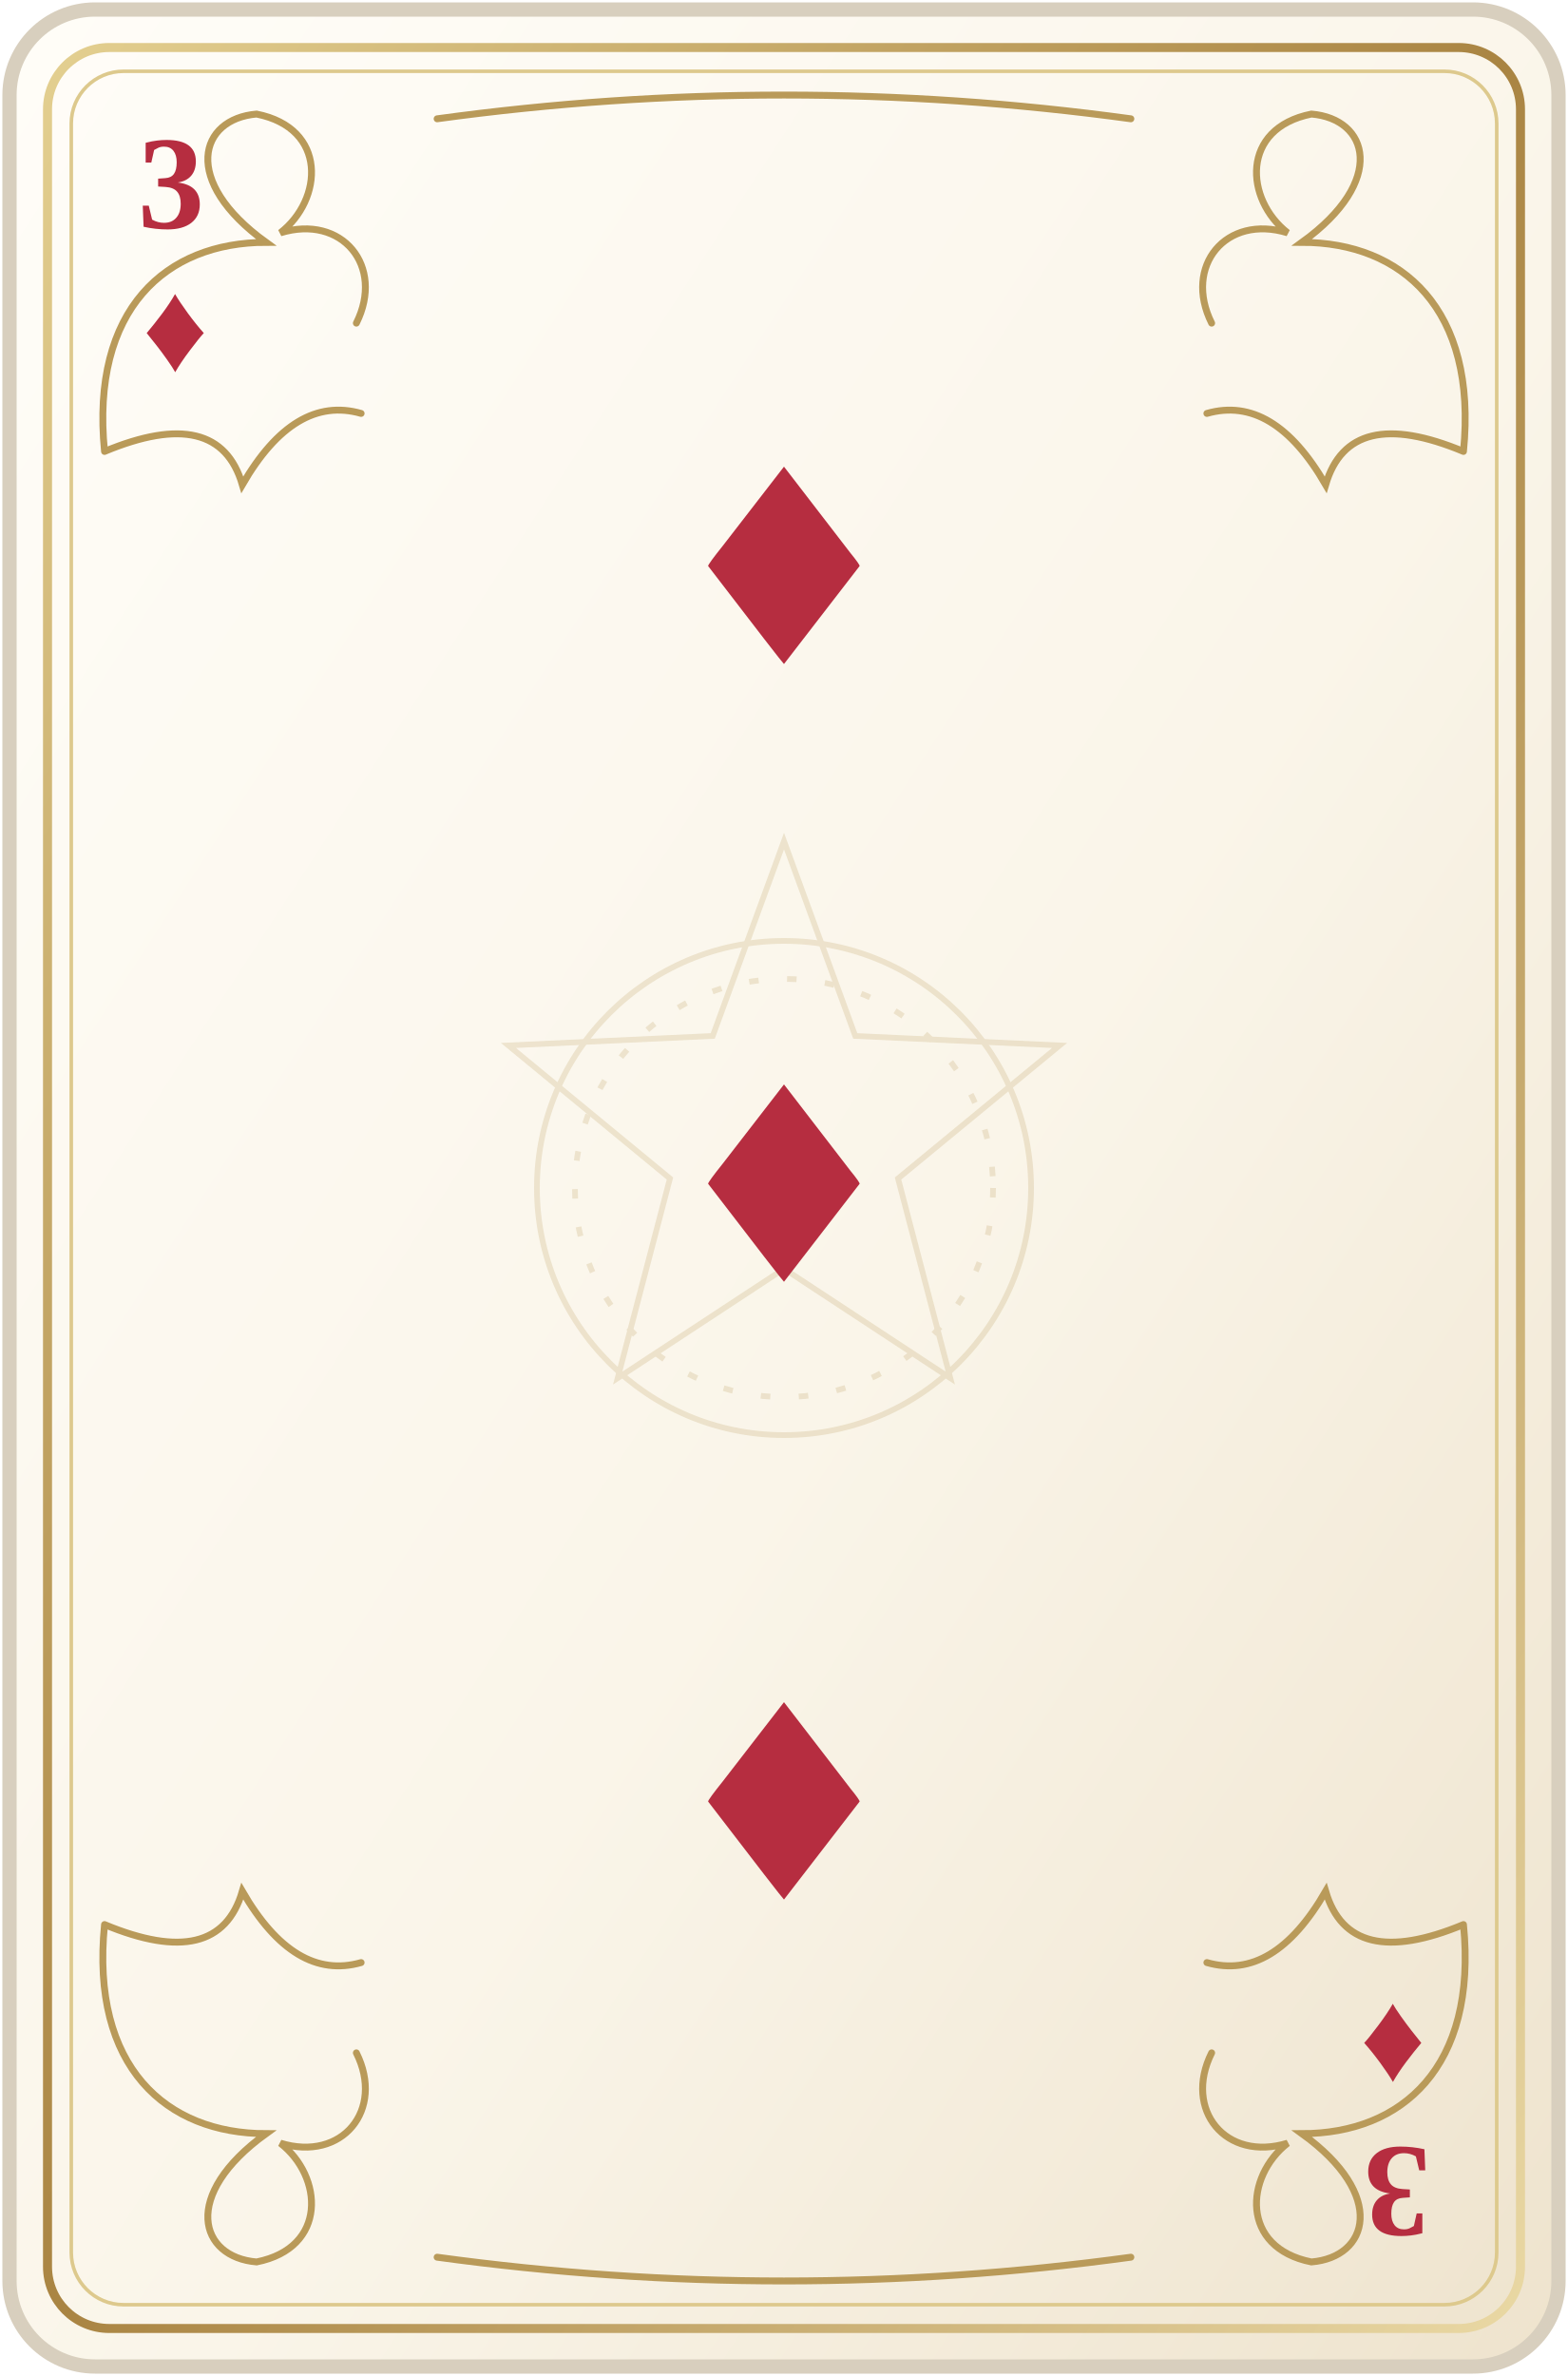
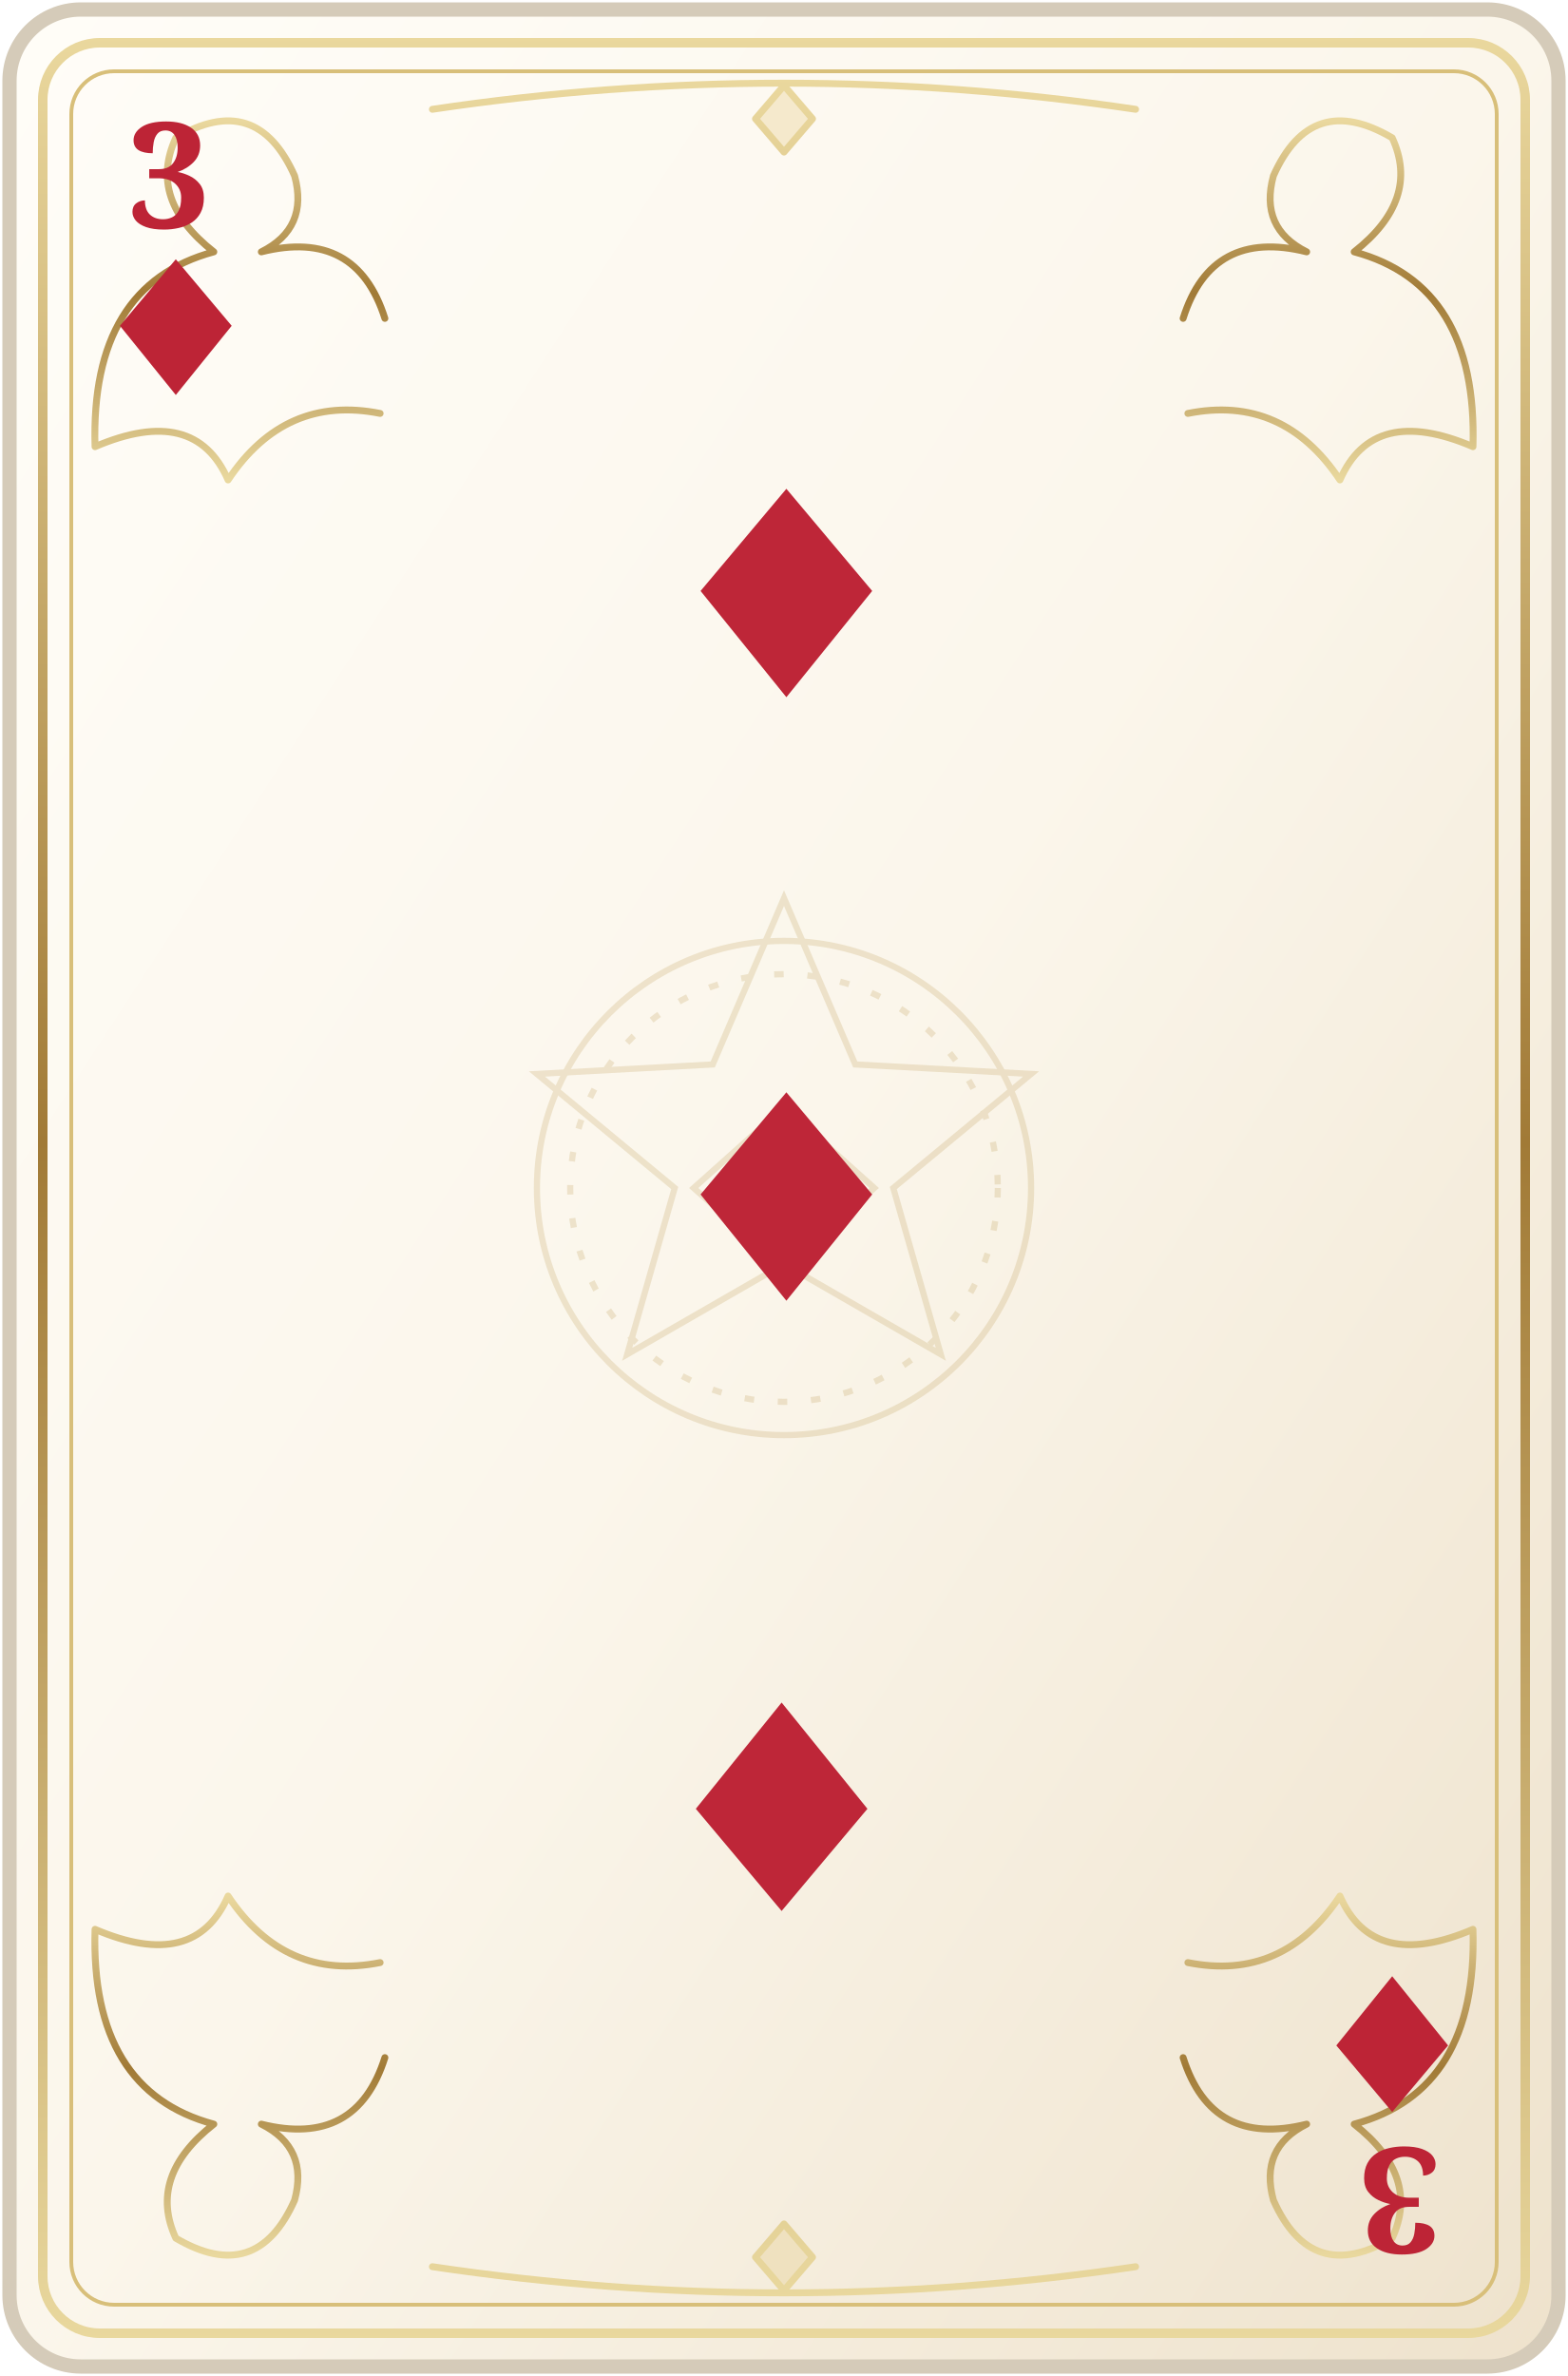
<svg xmlns="http://www.w3.org/2000/svg" width="330" height="500" viewBox="0 0 330 500">
  <defs>
    <linearGradient id="paper" x1="0" y1="0" x2="1" y2="1">
      <stop stop-color="#fffdf8" />
-       <stop offset=".56" stop-color="#faf5e9" />
-       <stop offset="1" stop-color="#eee3cd" />
+       <stop offset=".50" stop-color="#fbf6eb" />
+       <stop offset="1" stop-color="#eee2cc" />
    </linearGradient>
-     <linearGradient id="gold" x1="0" y1="0" x2="1" y2="1">
-       <stop stop-color="#e4d091" />
-       <stop offset=".5" stop-color="#a98442" />
-       <stop offset="1" stop-color="#ead9a5" />
+     <linearGradient id="goldLine" x1="0" y1="0" x2="0" y2="1">
+       <stop stop-color="#ead89e" />
+       <stop offset=".48" stop-color="#a17a36" />
+       <stop offset="1" stop-color="#e9d89e" />
    </linearGradient>
-     <linearGradient id="robeFill" x1="0" y1="0" x2="1" y2="1">
-       <stop stop-color="#dc855b" />
-       <stop offset=".48" stop-color="#b34736" />
-       <stop offset="1" stop-color="#15222e" />
+     <linearGradient id="costume" x1="0" y1="0" x2="1" y2="1">
+       <stop stop-color="#df8256" />
+       <stop offset=".45" stop-color="#b33a31" />
+       <stop offset="1" stop-color="#17232b" />
    </linearGradient>
  </defs>
-   <rect x="2" y="2" width="326" height="496" rx="18" fill="url(#paper)" stroke="#d8cfbe" stroke-width="3" />
-   <rect x="10" y="10" width="310" height="480" rx="13" fill="none" stroke="url(#gold)" stroke-width="1.9" />
-   <rect x="15" y="15" width="300" height="470" rx="11" fill="none" stroke="#ddc98d" stroke-width=".75" />
-   <g fill="none" stroke="#b99a59" stroke-width="1.45" stroke-linecap="round">
-     <path d="M22 95 C19 65 35 51 56 51 C38 38 42 25 54 24 C69 27 68 42 59 49 C72 45 81 56 75 68 M22 95 Q46 85 51 102 Q62 83 76 87" />
-     <path d="M308 95 C311 65 295 51 274 51 C292 38 288 25 276 24 C261 27 262 42 271 49 C258 45 249 56 255 68 M308 95 Q284 85 279 102 Q268 83 254 87" />
-     <path d="M22 405 C19 435 35 449 56 449 C38 462 42 475 54 476 C69 473 68 458 59 451 C72 455 81 444 75 432 M22 405 Q46 415 51 398 Q62 417 76 413" />
-     <path d="M308 405 C311 435 295 449 274 449 C292 462 288 475 276 476 C261 473 262 458 271 451 C258 455 249 444 255 432 M308 405 Q284 415 279 398 Q268 417 254 413" />
-     <path d="M92 25 Q165 15 238 25 M92 475 Q165 485 238 475" />
+   <rect x="2" y="2" width="326" height="496" rx="15" fill="url(#paper)" stroke="#d5cbb9" stroke-width="3" />
+   <rect x="9" y="9" width="312" height="482" rx="12" fill="none" stroke="url(#goldLine)" stroke-width="2" />
+   <rect x="15" y="15" width="300" height="470" rx="9" fill="none" stroke="#d8bf7a" stroke-width=".8" />
+   <g fill="none" stroke="url(#goldLine)" stroke-width="1.45" stroke-linecap="round" stroke-linejoin="round">
+     <path d="M20 94 Q19 60 45 53 Q31 42 37 29 Q54 19 62 37 Q65 48 55 53 Q75 48 81 67 M20 94 Q41 85 48 101 Q60 83 80 87" />
+     <path d="M310 94 Q311 60 285 53 Q299 42 293 29 Q276 19 268 37 Q265 48 275 53 Q255 48 249 67 M310 94 Q289 85 282 101 Q270 83 250 87" />
+     <path d="M20 406 Q19 440 45 447 Q31 458 37 471 Q54 481 62 463 Q65 452 55 447 Q75 452 81 433 M20 406 Q41 415 48 399 Q60 417 80 413" />
+     <path d="M310 406 Q311 440 285 447 Q299 458 293 471 Q276 481 268 463 Q265 452 275 447 Q255 452 249 433 M310 406 Q289 415 282 399 Q270 417 250 413" />
+     <path d="M91 23 Q165 12 239 23 M91 477 Q165 488 239 477" />
+     <path d="M165 18 l6 7 -6 7 -6 -7z M165 468 l6 7 -6 7 -6 -7z" fill="#e4cc87" fill-opacity=".35" />
  </g>
-   <g font-family="Georgia,'Times New Roman',serif" font-weight="700" fill="#b62d40">
-     <text x="29" y="48" font-size="28">3</text>
-     <text x="30" y="78" font-size="27">♦</text>
-     <g transform="translate(330 500) rotate(180)">
-       <text x="29" y="48" font-size="28">3</text>
-       <text x="30" y="78" font-size="27">♦</text>
+   <g font-family="Georgia,serif" font-weight="700" fill="#bd2436">
+     <text x="27" y="48" font-size="31">3</text>
+     <g transform="translate(23 54) scale(.28)" fill="#bd2436">
+       <path d="M50 2 L92 52 L50 104 L8 52 Z" />
    </g>
  </g>
-   <g fill="none" stroke="#b99a59" stroke-width="1.2" opacity=".22">
+   <g transform="translate(330 500) rotate(180)" font-family="Georgia,serif" font-weight="700" fill="#bd2436">
+     <text x="27" y="48" font-size="31">3</text>
+     <g transform="translate(23 55) scale(.28)" fill="#bd2436">
+       <path d="M50 2 L92 52 L50 104 L8 52 Z" />
+     </g>
+   </g>
+   <g fill="none" stroke="#b9974c" stroke-width="1.3" opacity=".22">
    <circle cx="165" cy="250" r="52" />
-     <circle cx="165" cy="250" r="44" stroke-dasharray="2 6" />
-     <path d="M165 177 L180 218 L223 220 L189 248 L200 290 L165 267 L130 290 L141 248 L107 220 L150 218 Z" />
+     <circle cx="165" cy="250" r="45" stroke-dasharray="2 5" />
+     <path d="M165 189 L180 224 L217 226 L188 250 L198 285 L165 266 L132 285 L142 250 L113 226 L150 224 Z" />
+     <path d="M146 250 l19 -17 19 17 -19 17z" />
  </g>
-   <text x="165" y="120" text-anchor="middle" dominant-baseline="central" font-family="Georgia,serif" font-size="57" fill="#b62d40">♦</text>
-   <text x="165" y="250" text-anchor="middle" dominant-baseline="central" font-family="Georgia,serif" font-size="57" fill="#b62d40">♦</text>
-   <text x="165" y="380" text-anchor="middle" dominant-baseline="central" font-family="Georgia,serif" font-size="57" fill="#b62d40">♦</text>
+   <g transform="translate(144 102) rotate(0 21 23) scale(0.43)" opacity="0.99" fill="#bd2436">
+     <path d="M50 2 L92 52 L50 104 L8 52 Z" />
+   </g>
+   <g transform="translate(144 229) rotate(0 21 23) scale(0.43)" opacity="0.99" fill="#bd2436">
+     <path d="M50 2 L92 52 L50 104 L8 52 Z" />
+   </g>
+   <g transform="translate(144 357) rotate(180 21 23) scale(0.43)" opacity="0.99" fill="#bd2436">
+     <path d="M50 2 L92 52 L50 104 L8 52 Z" />
+   </g>
</svg>
